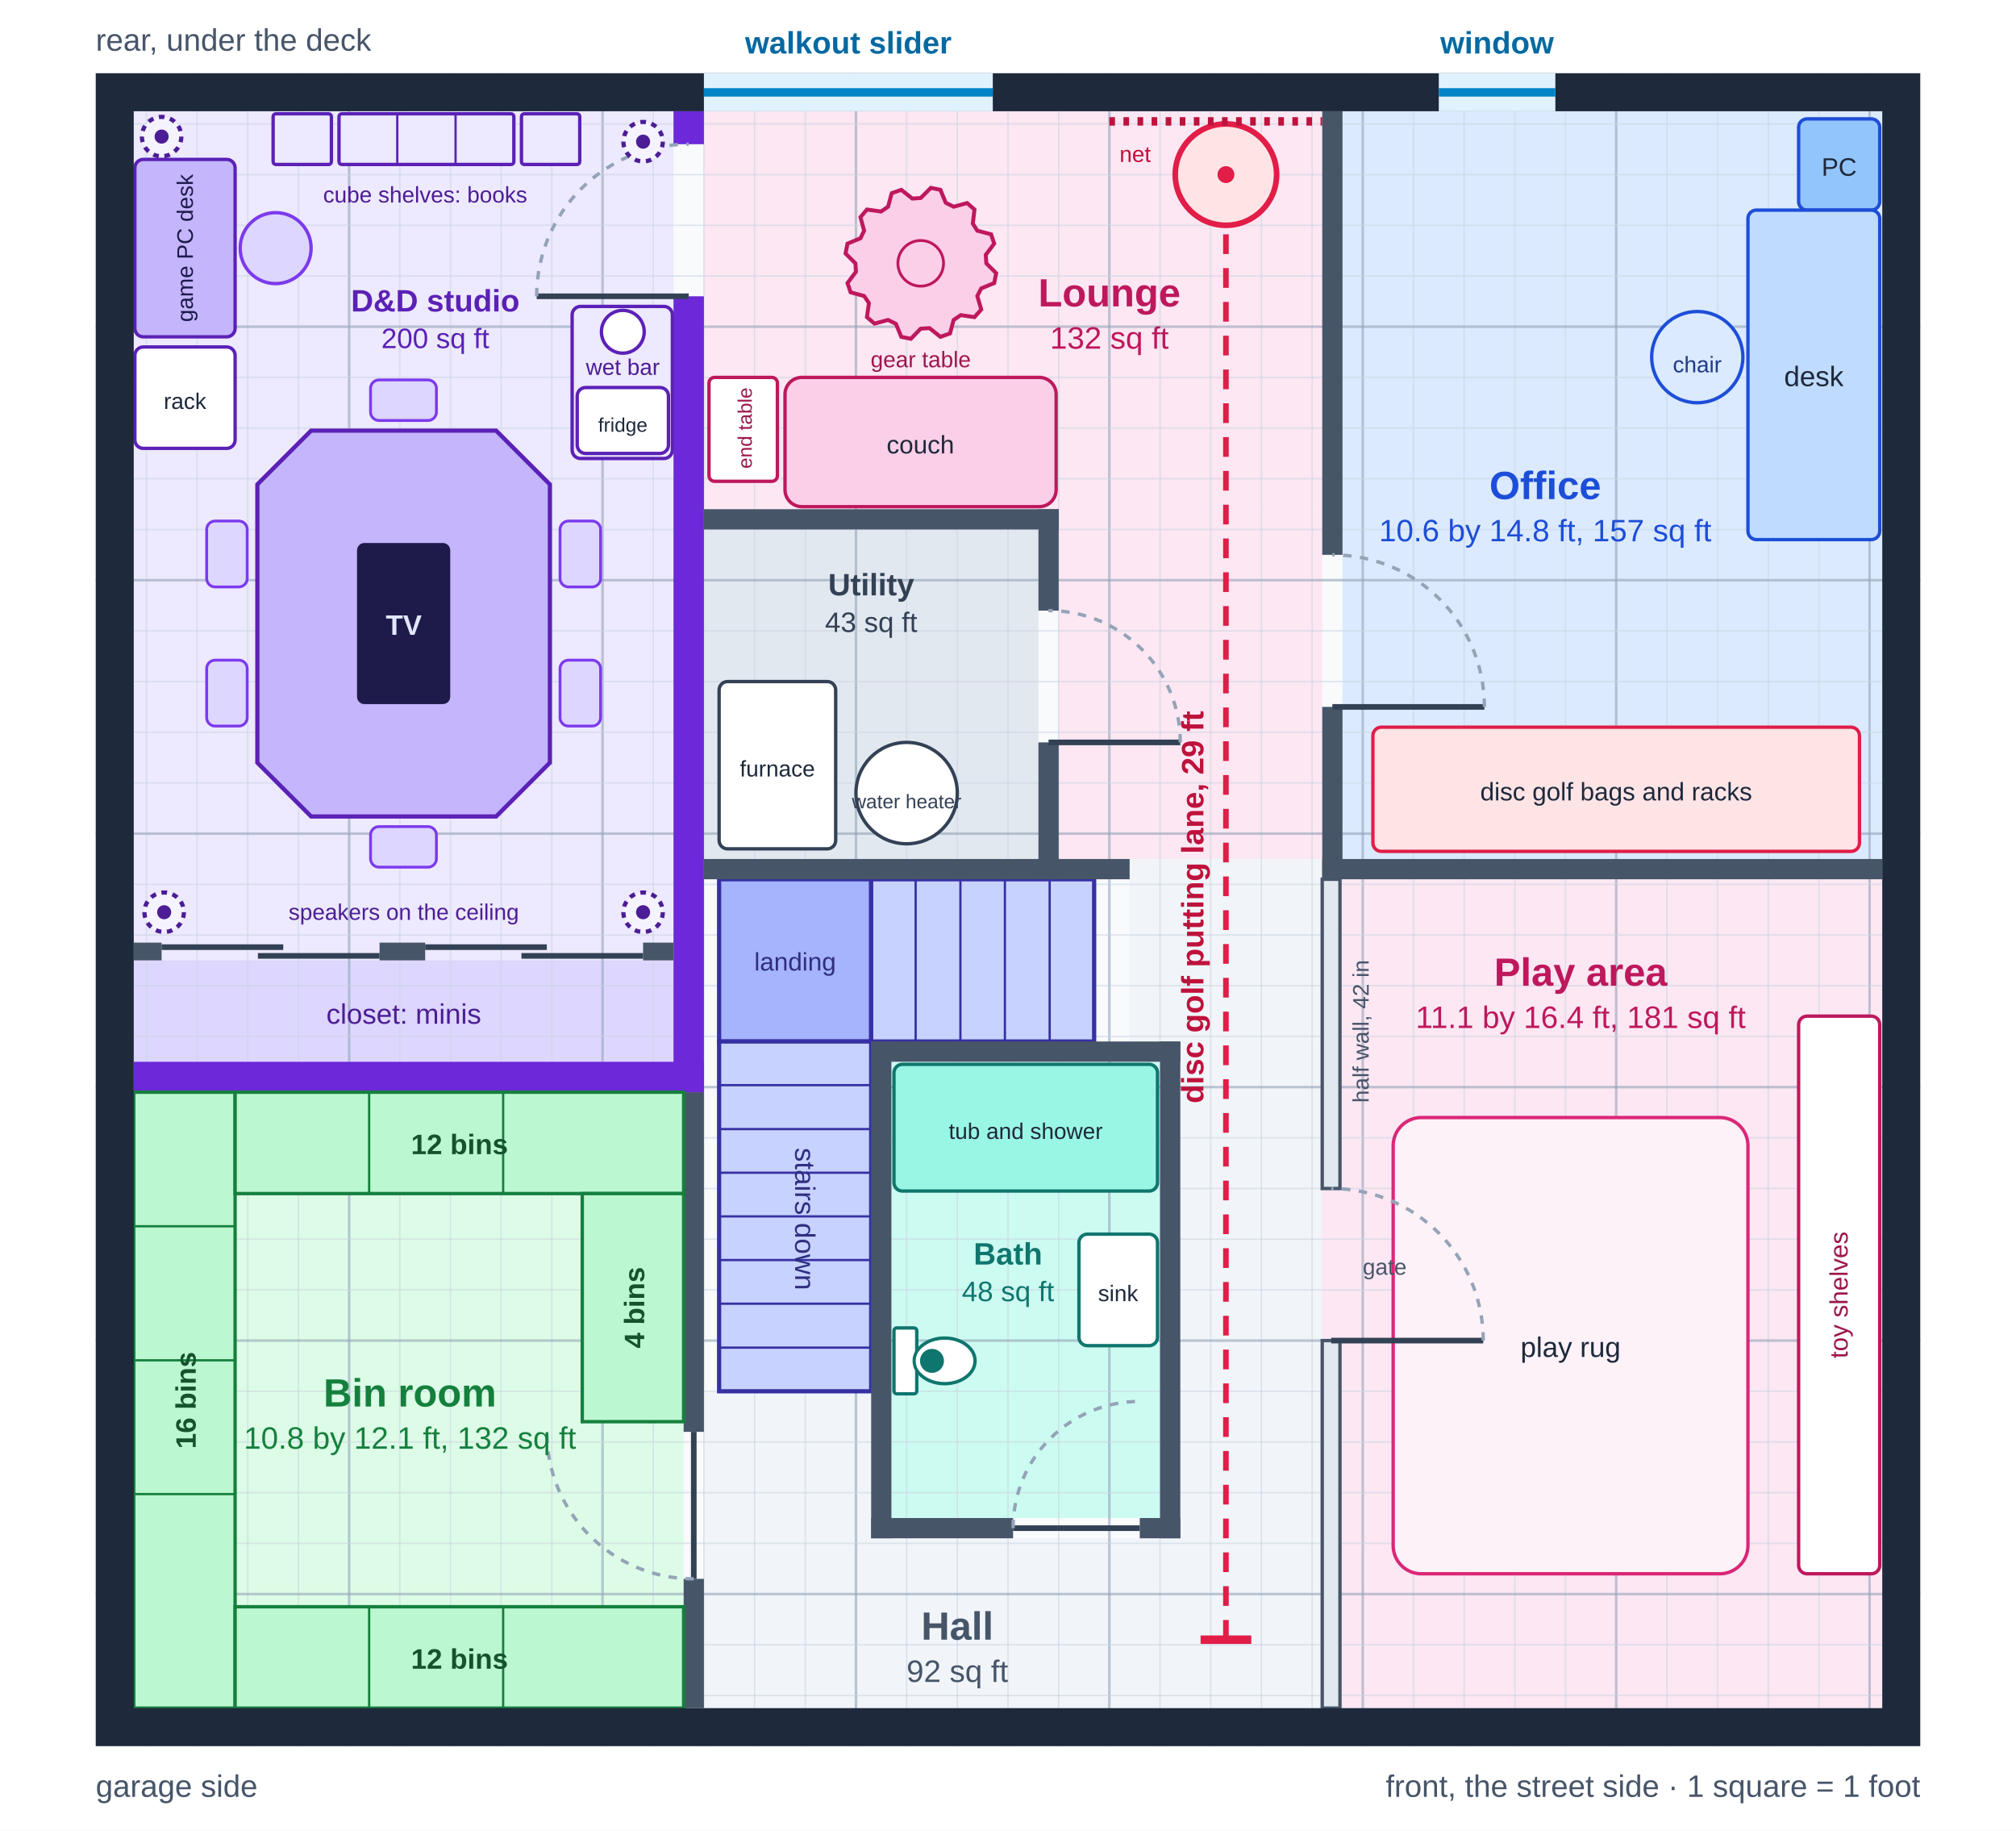
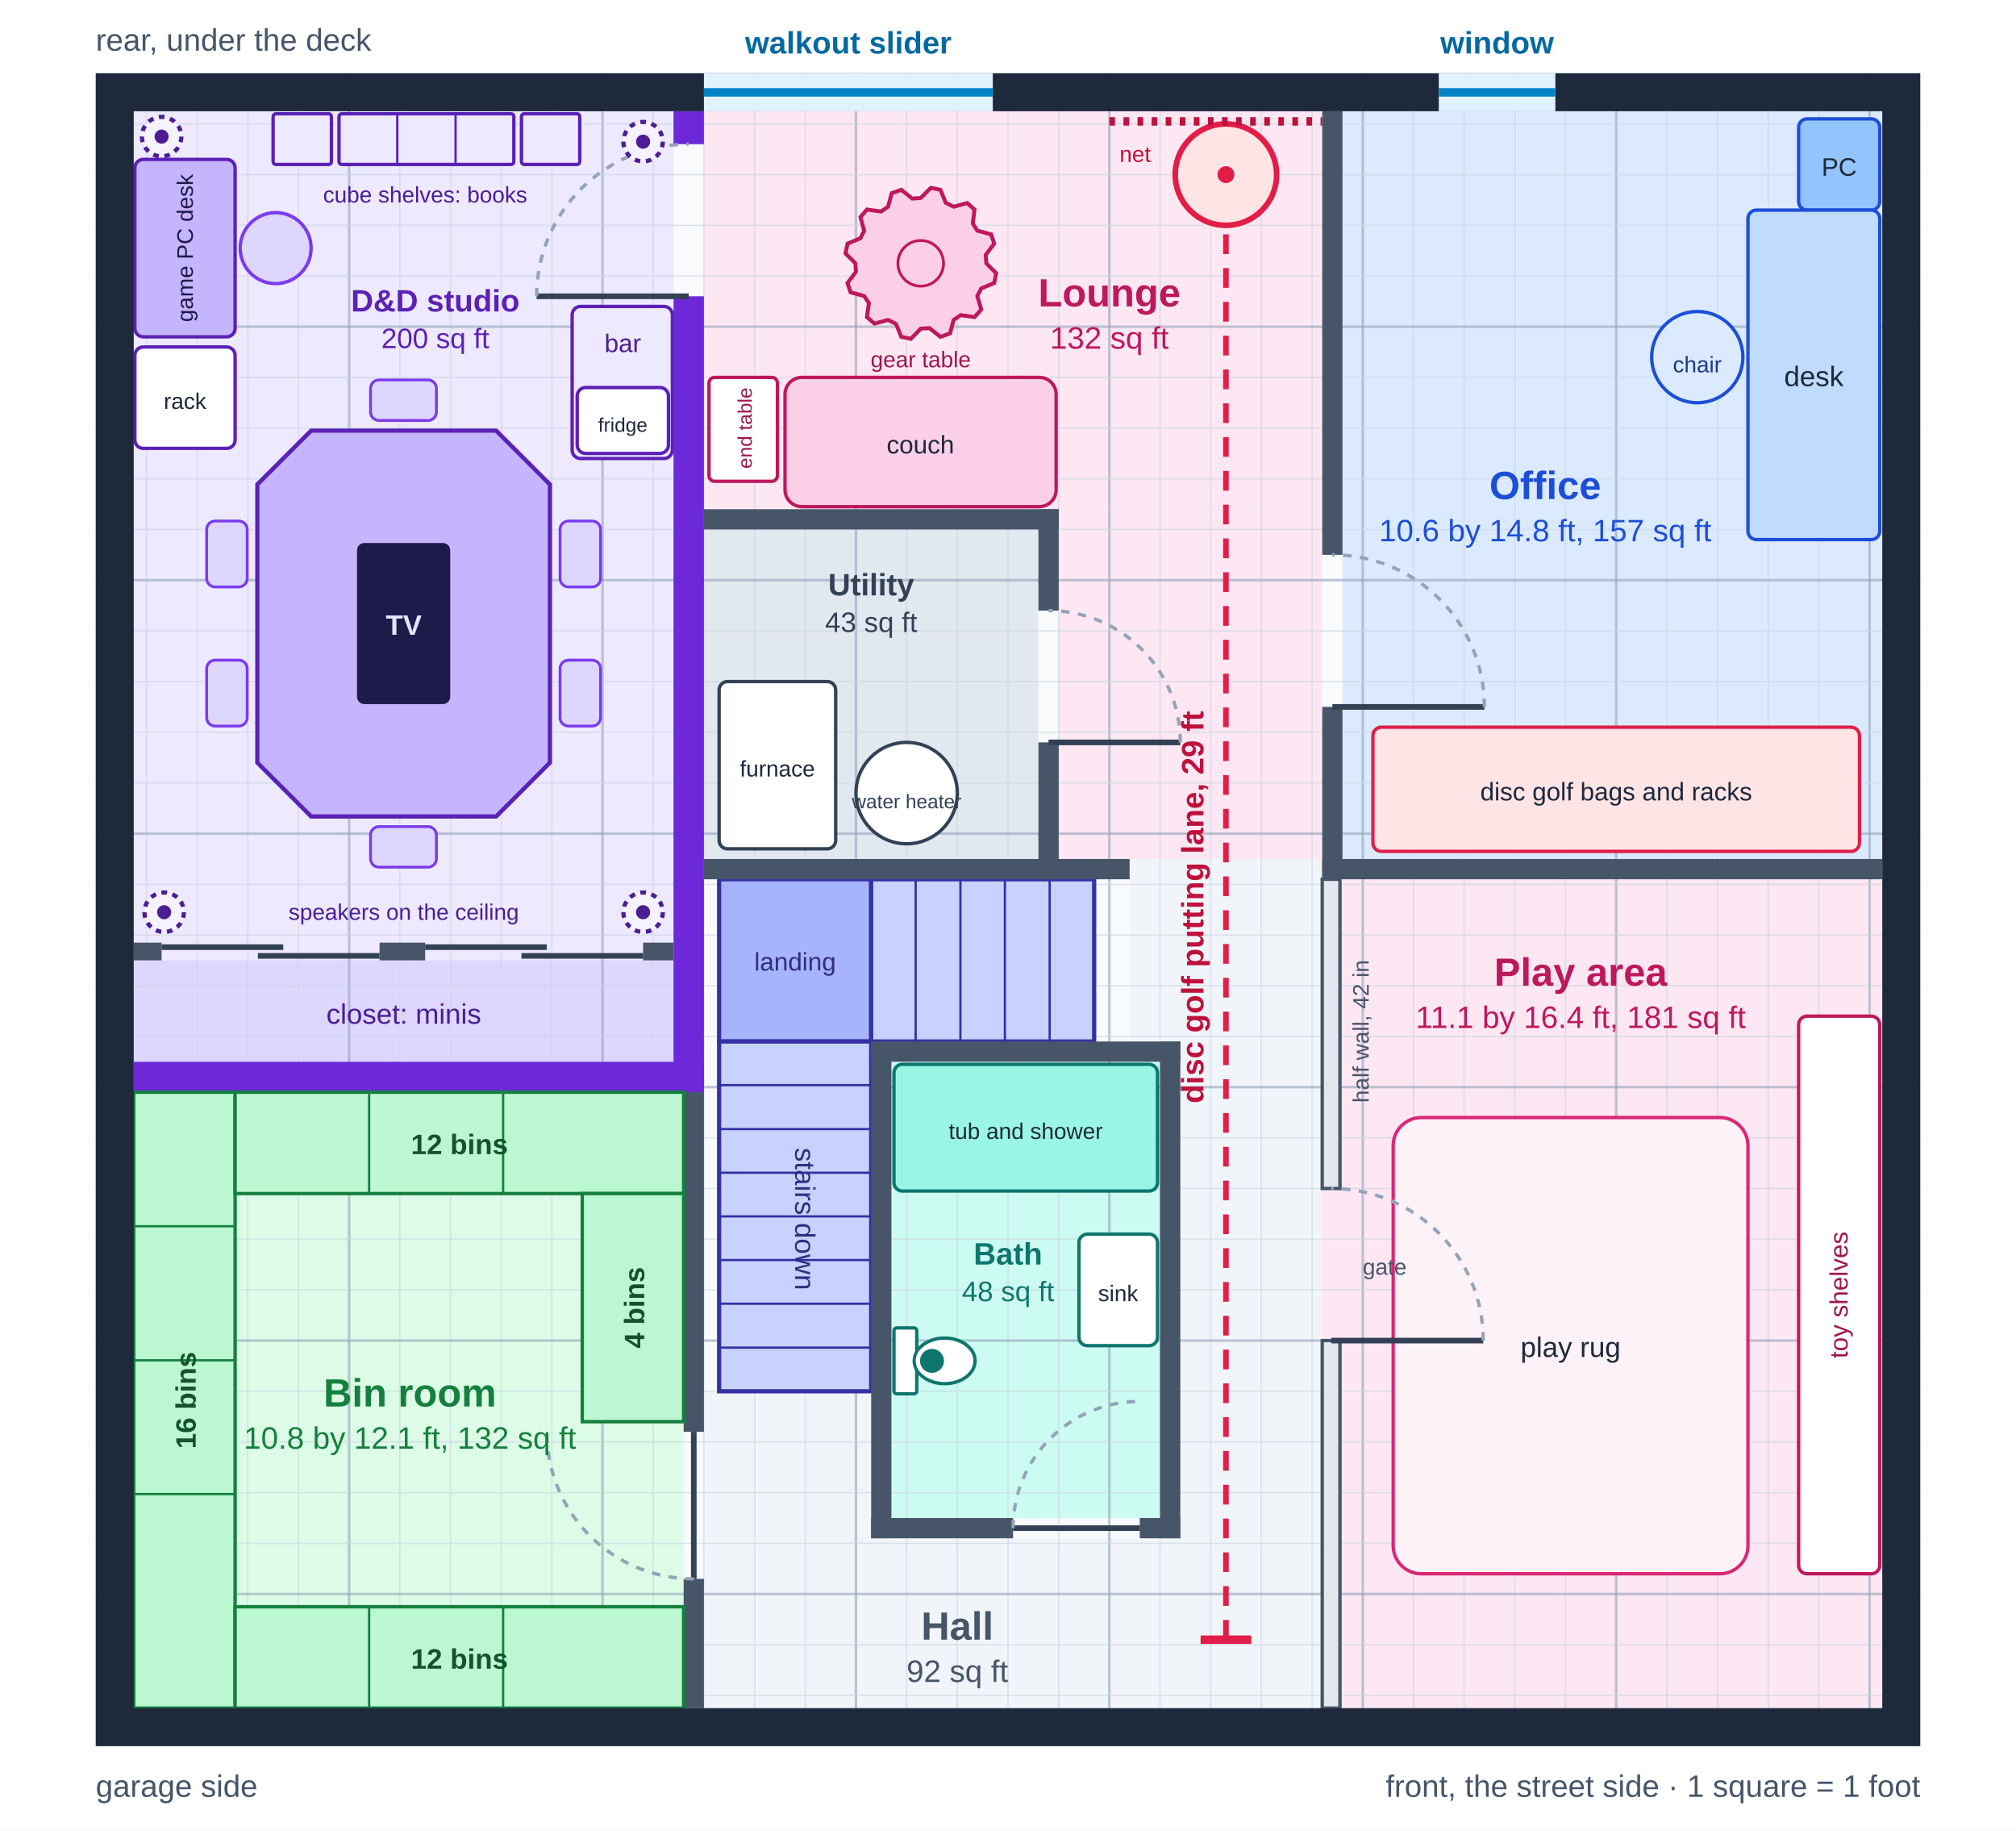
<svg xmlns="http://www.w3.org/2000/svg" viewBox="0 0 716 650" width="716" height="650" font-family="Segoe UI, Arial, sans-serif" role="img" aria-label="The basement layout: studio, office, play area and the center lane">
  <rect width="716" height="650" fill="#ffffff" />
  <rect x="34.0" y="26.0" width="648.0" height="594.0" fill="#f8fafc" />
  <rect x="47.5" y="39.5" width="191.7" height="337.5" fill="#ede9fe" />
  <rect x="47.5" y="341.0" width="191.7" height="36.0" fill="#ddd6fe" />
  <rect x="250.0" y="188.0" width="118.8" height="117.0" fill="#e2e8f0" />
  <rect x="250.0" y="39.5" width="219.6" height="141.3" fill="#fce7f3" />
  <rect x="376.0" y="180.8" width="93.6" height="124.2" fill="#fce7f3" />
  <rect x="401.2" y="305.0" width="68.4" height="64.8" fill="#f1f5f9" />
  <rect x="419.2" y="369.8" width="50.4" height="176.4" fill="#f1f5f9" />
  <rect x="250.0" y="494.0" width="59.4" height="52.2" fill="#f1f5f9" />
  <rect x="250.0" y="546.2" width="219.6" height="60.3" fill="#f1f5f9" />
  <rect x="476.8" y="39.5" width="191.7" height="265.5" fill="#dbeafe" />
  <rect x="469.6" y="312.2" width="198.9" height="294.3" fill="#fce7f3" />
  <rect x="316.6" y="377.0" width="95.4" height="162.0" fill="#ccfbf1" />
  <rect x="47.5" y="387.8" width="195.3" height="218.7" fill="#dcfce7" />
  <line x1="52.0" y1="26.0" x2="52.0" y2="620.0" stroke="#cbd5e1" stroke-width="0.5" opacity="0.6" />
  <line x1="70.0" y1="26.0" x2="70.0" y2="620.0" stroke="#cbd5e1" stroke-width="0.5" opacity="0.6" />
  <line x1="88.0" y1="26.0" x2="88.0" y2="620.0" stroke="#cbd5e1" stroke-width="0.5" opacity="0.6" />
  <line x1="106.0" y1="26.0" x2="106.0" y2="620.0" stroke="#cbd5e1" stroke-width="0.5" opacity="0.6" />
  <line x1="124.0" y1="26.0" x2="124.0" y2="620.0" stroke="#94a3b8" stroke-width="0.9" opacity="0.6" />
  <line x1="142.0" y1="26.0" x2="142.0" y2="620.0" stroke="#cbd5e1" stroke-width="0.5" opacity="0.6" />
  <line x1="160.0" y1="26.0" x2="160.0" y2="620.0" stroke="#cbd5e1" stroke-width="0.5" opacity="0.6" />
  <line x1="178.0" y1="26.0" x2="178.0" y2="620.0" stroke="#cbd5e1" stroke-width="0.5" opacity="0.6" />
  <line x1="196.0" y1="26.0" x2="196.0" y2="620.0" stroke="#cbd5e1" stroke-width="0.5" opacity="0.6" />
  <line x1="214.0" y1="26.0" x2="214.0" y2="620.0" stroke="#94a3b8" stroke-width="0.9" opacity="0.6" />
  <line x1="232.0" y1="26.0" x2="232.0" y2="620.0" stroke="#cbd5e1" stroke-width="0.5" opacity="0.6" />
  <line x1="250.0" y1="26.0" x2="250.0" y2="620.0" stroke="#cbd5e1" stroke-width="0.5" opacity="0.6" />
  <line x1="268.0" y1="26.0" x2="268.0" y2="620.0" stroke="#cbd5e1" stroke-width="0.5" opacity="0.6" />
  <line x1="286.0" y1="26.0" x2="286.0" y2="620.0" stroke="#cbd5e1" stroke-width="0.5" opacity="0.6" />
  <line x1="304.0" y1="26.0" x2="304.0" y2="620.0" stroke="#94a3b8" stroke-width="0.9" opacity="0.6" />
  <line x1="322.0" y1="26.0" x2="322.0" y2="620.0" stroke="#cbd5e1" stroke-width="0.5" opacity="0.6" />
  <line x1="340.0" y1="26.0" x2="340.0" y2="620.0" stroke="#cbd5e1" stroke-width="0.5" opacity="0.6" />
  <line x1="358.0" y1="26.0" x2="358.0" y2="620.0" stroke="#cbd5e1" stroke-width="0.5" opacity="0.6" />
  <line x1="376.0" y1="26.0" x2="376.0" y2="620.0" stroke="#cbd5e1" stroke-width="0.5" opacity="0.6" />
  <line x1="394.0" y1="26.0" x2="394.0" y2="620.0" stroke="#94a3b8" stroke-width="0.9" opacity="0.6" />
  <line x1="412.0" y1="26.0" x2="412.0" y2="620.0" stroke="#cbd5e1" stroke-width="0.5" opacity="0.6" />
  <line x1="430.0" y1="26.0" x2="430.0" y2="620.0" stroke="#cbd5e1" stroke-width="0.5" opacity="0.6" />
  <line x1="448.0" y1="26.0" x2="448.0" y2="620.0" stroke="#cbd5e1" stroke-width="0.5" opacity="0.6" />
  <line x1="466.0" y1="26.0" x2="466.0" y2="620.0" stroke="#cbd5e1" stroke-width="0.5" opacity="0.6" />
  <line x1="484.0" y1="26.0" x2="484.0" y2="620.0" stroke="#94a3b8" stroke-width="0.9" opacity="0.6" />
  <line x1="502.0" y1="26.0" x2="502.0" y2="620.0" stroke="#cbd5e1" stroke-width="0.5" opacity="0.6" />
  <line x1="520.0" y1="26.0" x2="520.0" y2="620.0" stroke="#cbd5e1" stroke-width="0.5" opacity="0.6" />
  <line x1="538.0" y1="26.0" x2="538.0" y2="620.0" stroke="#cbd5e1" stroke-width="0.5" opacity="0.6" />
  <line x1="556.0" y1="26.0" x2="556.0" y2="620.0" stroke="#cbd5e1" stroke-width="0.5" opacity="0.6" />
  <line x1="574.0" y1="26.0" x2="574.0" y2="620.0" stroke="#94a3b8" stroke-width="0.9" opacity="0.6" />
  <line x1="592.0" y1="26.0" x2="592.0" y2="620.0" stroke="#cbd5e1" stroke-width="0.5" opacity="0.6" />
  <line x1="610.0" y1="26.0" x2="610.0" y2="620.0" stroke="#cbd5e1" stroke-width="0.5" opacity="0.6" />
  <line x1="628.0" y1="26.0" x2="628.0" y2="620.0" stroke="#cbd5e1" stroke-width="0.5" opacity="0.6" />
  <line x1="646.0" y1="26.0" x2="646.0" y2="620.0" stroke="#cbd5e1" stroke-width="0.5" opacity="0.6" />
  <line x1="664.0" y1="26.0" x2="664.0" y2="620.0" stroke="#94a3b8" stroke-width="0.9" opacity="0.6" />
  <line x1="34.0" y1="44.0" x2="682.0" y2="44.0" stroke="#cbd5e1" stroke-width="0.5" opacity="0.6" />
  <line x1="34.0" y1="62.0" x2="682.0" y2="62.0" stroke="#cbd5e1" stroke-width="0.5" opacity="0.6" />
  <line x1="34.0" y1="80.0" x2="682.0" y2="80.0" stroke="#cbd5e1" stroke-width="0.5" opacity="0.6" />
  <line x1="34.0" y1="98.0" x2="682.0" y2="98.0" stroke="#cbd5e1" stroke-width="0.5" opacity="0.6" />
  <line x1="34.0" y1="116.0" x2="682.0" y2="116.0" stroke="#94a3b8" stroke-width="0.9" opacity="0.6" />
  <line x1="34.0" y1="134.0" x2="682.0" y2="134.0" stroke="#cbd5e1" stroke-width="0.5" opacity="0.6" />
  <line x1="34.0" y1="152.0" x2="682.0" y2="152.0" stroke="#cbd5e1" stroke-width="0.5" opacity="0.6" />
  <line x1="34.0" y1="170.0" x2="682.0" y2="170.0" stroke="#cbd5e1" stroke-width="0.5" opacity="0.6" />
  <line x1="34.0" y1="188.0" x2="682.0" y2="188.0" stroke="#cbd5e1" stroke-width="0.5" opacity="0.6" />
  <line x1="34.0" y1="206.0" x2="682.0" y2="206.0" stroke="#94a3b8" stroke-width="0.9" opacity="0.6" />
  <line x1="34.0" y1="224.0" x2="682.0" y2="224.0" stroke="#cbd5e1" stroke-width="0.5" opacity="0.6" />
  <line x1="34.0" y1="242.0" x2="682.0" y2="242.0" stroke="#cbd5e1" stroke-width="0.5" opacity="0.6" />
  <line x1="34.0" y1="260.0" x2="682.0" y2="260.0" stroke="#cbd5e1" stroke-width="0.5" opacity="0.6" />
  <line x1="34.0" y1="278.0" x2="682.0" y2="278.0" stroke="#cbd5e1" stroke-width="0.5" opacity="0.6" />
  <line x1="34.0" y1="296.0" x2="682.0" y2="296.0" stroke="#94a3b8" stroke-width="0.9" opacity="0.6" />
  <line x1="34.0" y1="314.0" x2="682.0" y2="314.0" stroke="#cbd5e1" stroke-width="0.5" opacity="0.6" />
  <line x1="34.0" y1="332.0" x2="682.0" y2="332.0" stroke="#cbd5e1" stroke-width="0.5" opacity="0.6" />
  <line x1="34.0" y1="350.0" x2="682.0" y2="350.0" stroke="#cbd5e1" stroke-width="0.5" opacity="0.6" />
  <line x1="34.0" y1="368.0" x2="682.0" y2="368.0" stroke="#cbd5e1" stroke-width="0.5" opacity="0.6" />
  <line x1="34.0" y1="386.0" x2="682.0" y2="386.0" stroke="#94a3b8" stroke-width="0.9" opacity="0.6" />
  <line x1="34.0" y1="404.0" x2="682.0" y2="404.0" stroke="#cbd5e1" stroke-width="0.5" opacity="0.6" />
  <line x1="34.0" y1="422.0" x2="682.0" y2="422.0" stroke="#cbd5e1" stroke-width="0.5" opacity="0.6" />
  <line x1="34.0" y1="440.0" x2="682.0" y2="440.0" stroke="#cbd5e1" stroke-width="0.5" opacity="0.6" />
  <line x1="34.0" y1="458.0" x2="682.0" y2="458.0" stroke="#cbd5e1" stroke-width="0.5" opacity="0.6" />
  <line x1="34.0" y1="476.0" x2="682.0" y2="476.0" stroke="#94a3b8" stroke-width="0.9" opacity="0.6" />
  <line x1="34.0" y1="494.0" x2="682.0" y2="494.0" stroke="#cbd5e1" stroke-width="0.5" opacity="0.6" />
  <line x1="34.0" y1="512.0" x2="682.0" y2="512.0" stroke="#cbd5e1" stroke-width="0.5" opacity="0.6" />
  <line x1="34.0" y1="530.0" x2="682.0" y2="530.0" stroke="#cbd5e1" stroke-width="0.5" opacity="0.6" />
  <line x1="34.0" y1="548.0" x2="682.0" y2="548.0" stroke="#cbd5e1" stroke-width="0.5" opacity="0.6" />
  <line x1="34.0" y1="566.0" x2="682.0" y2="566.0" stroke="#94a3b8" stroke-width="0.9" opacity="0.6" />
  <line x1="34.0" y1="584.0" x2="682.0" y2="584.0" stroke="#cbd5e1" stroke-width="0.5" opacity="0.6" />
  <line x1="34.0" y1="602.0" x2="682.0" y2="602.0" stroke="#cbd5e1" stroke-width="0.5" opacity="0.6" />
  <rect x="255.4" y="312.2" width="54.0" height="57.6" fill="#a5b4fc" stroke="#3730a3" stroke-width="1.5" />
  <rect x="309.4" y="312.2" width="79.2" height="57.6" fill="#c7d2fe" stroke="#3730a3" stroke-width="1.5" />
  <line x1="325.2" y1="312.2" x2="325.2" y2="369.8" stroke="#3730a3" stroke-width="0.8" />
  <line x1="341.1" y1="312.2" x2="341.1" y2="369.8" stroke="#3730a3" stroke-width="0.8" />
  <line x1="356.9" y1="312.2" x2="356.9" y2="369.8" stroke="#3730a3" stroke-width="0.8" />
  <line x1="372.8" y1="312.2" x2="372.8" y2="369.8" stroke="#3730a3" stroke-width="0.8" />
  <rect x="255.4" y="369.8" width="54.0" height="124.2" fill="#c7d2fe" stroke="#3730a3" stroke-width="1.5" />
  <line x1="255.4" y1="385.3" x2="309.4" y2="385.3" stroke="#3730a3" stroke-width="0.8" />
  <line x1="255.4" y1="400.9" x2="309.4" y2="400.9" stroke="#3730a3" stroke-width="0.8" />
  <line x1="255.4" y1="416.4" x2="309.4" y2="416.4" stroke="#3730a3" stroke-width="0.8" />
  <line x1="255.4" y1="431.9" x2="309.4" y2="431.9" stroke="#3730a3" stroke-width="0.8" />
  <line x1="255.4" y1="447.4" x2="309.4" y2="447.4" stroke="#3730a3" stroke-width="0.8" />
  <line x1="255.4" y1="462.9" x2="309.4" y2="462.9" stroke="#3730a3" stroke-width="0.8" />
  <line x1="255.4" y1="478.5" x2="309.4" y2="478.5" stroke="#3730a3" stroke-width="0.8" />
  <text x="282.4" y="344.6" font-size="9" fill="#312e81" text-anchor="middle">landing</text>
  <text x="282.4" y="432.8" font-size="10" fill="#312e81" text-anchor="middle" transform="rotate(90 282.4 432.8)">stairs down</text>
  <rect x="239.2" y="39.5" width="10.8" height="11.7" fill="#6d28d9" />
  <rect x="239.2" y="105.2" width="10.8" height="282.6" fill="#6d28d9" />
  <rect x="47.5" y="377.0" width="202.5" height="10.8" fill="#6d28d9" />
  <line x1="244.6" y1="105.2" x2="190.6" y2="105.2" stroke="#334155" stroke-width="2" />
  <path d="M 190.6 105.2 A 54.0 54.0 0 0 1 244.6 51.2" fill="none" stroke="#94a3b8" stroke-width="1.2" stroke-dasharray="3,3" />
  <rect x="47.9" y="56.6" width="35.6" height="63.0" rx="3" fill="#c4b5fd" stroke="#5b21b6" stroke-width="1.2" />
  <text x="65.5" y="88.1" font-size="8" fill="#1e1b4b" text-anchor="middle" transform="rotate(-90 65.5 88.1)" dy="3">game PC desk</text>
  <rect x="47.9" y="123.2" width="35.6" height="36.0" rx="3" fill="#ffffff" stroke="#5b21b6" stroke-width="1.2" />
  <text x="65.7" y="145.2" font-size="8" fill="#1e293b" text-anchor="middle">rack</text>
  <circle cx="97.9" cy="88.1" r="12.6" fill="#ddd6fe" stroke="#7c3aed" stroke-width="1.2" />
  <rect x="97.0" y="40.4" width="20.7" height="18.0" rx="1" fill="#ede9fe" stroke="#5b21b6" stroke-width="1.2" />
  <rect x="120.4" y="40.4" width="62.1" height="18.0" rx="1" fill="#ede9fe" stroke="#5b21b6" stroke-width="1.2" />
  <line x1="141.1" y1="40.4" x2="141.1" y2="58.4" stroke="#5b21b6" stroke-width="0.8" />
  <line x1="161.8" y1="40.4" x2="161.8" y2="58.4" stroke="#5b21b6" stroke-width="0.8" />
  <rect x="185.2" y="40.4" width="20.7" height="18.0" rx="1" fill="#ede9fe" stroke="#5b21b6" stroke-width="1.2" />
  <text x="151.0" y="71.9" font-size="8" fill="#4c1d95" text-anchor="middle">cube shelves: books</text>
  <rect x="203.2" y="108.8" width="35.6" height="54.0" rx="3" fill="#ede9fe" stroke="#5b21b6" stroke-width="1.2" />
-   <circle cx="221.2" cy="117.8" r="7.6" fill="#ffffff" stroke="#5b21b6" stroke-width="1.2" />
-   <text x="221.2" y="133.1" font-size="8" fill="#4c1d95" text-anchor="middle">wet bar</text>
+   <text x="221.2" y="125.0" font-size="9" fill="#4c1d95" text-anchor="middle">bar</text>
  <rect x="205.0" y="137.6" width="32.4" height="23.4" rx="3" fill="#ffffff" stroke="#5b21b6" stroke-width="1.2" />
  <text x="221.2" y="153.3" font-size="7" fill="#1e293b" text-anchor="middle">fridge</text>
  <polygon points="110.5,152.9 176.2,152.9 195.3,172.0 195.3,270.8 176.2,289.9 110.5,289.9 91.4,270.8 91.4,172.0" fill="#c4b5fd" stroke="#5b21b6" stroke-width="1.5" />
  <rect x="127.4" y="193.4" width="31.9" height="56.0" rx="2" fill="#1e1b4b" stroke="#1e1b4b" stroke-width="1.2" />
  <text x="143.4" y="225.4" font-size="10" font-weight="700" fill="#e0e7ff" text-anchor="middle">TV</text>
  <rect x="131.6" y="134.9" width="23.4" height="14.4" rx="3" fill="#ddd6fe" stroke="#7c3aed" />
  <rect x="131.6" y="293.5" width="23.4" height="14.4" rx="3" fill="#ddd6fe" stroke="#7c3aed" />
  <rect x="73.4" y="185.0" width="14.4" height="23.4" rx="3" fill="#ddd6fe" stroke="#7c3aed" />
  <rect x="198.9" y="185.0" width="14.4" height="23.4" rx="3" fill="#ddd6fe" stroke="#7c3aed" />
  <rect x="73.4" y="234.4" width="14.4" height="23.4" rx="3" fill="#ddd6fe" stroke="#7c3aed" />
  <rect x="198.9" y="234.4" width="14.4" height="23.4" rx="3" fill="#ddd6fe" stroke="#7c3aed" />
  <rect x="47.5" y="334.7" width="9.9" height="6.3" fill="#475569" />
  <rect x="134.8" y="334.7" width="16.2" height="6.3" fill="#475569" />
  <rect x="228.4" y="334.7" width="10.8" height="6.3" fill="#475569" />
  <line x1="57.4" y1="336.3" x2="100.6" y2="336.3" stroke="#334155" stroke-width="2" />
  <line x1="91.6" y1="339.4" x2="134.8" y2="339.4" stroke="#334155" stroke-width="2" />
  <line x1="151.0" y1="336.3" x2="194.2" y2="336.3" stroke="#334155" stroke-width="2" />
  <line x1="185.2" y1="339.4" x2="228.4" y2="339.4" stroke="#334155" stroke-width="2" />
  <text x="143.4" y="363.5" font-size="10" fill="#4c1d95" text-anchor="middle">closet: minis</text>
  <circle cx="57.4" cy="48.5" r="7" fill="#f5f3ff" stroke="#4c1d95" stroke-width="1.5" stroke-dasharray="2,2" />
  <circle cx="57.4" cy="48.5" r="2.5" fill="#4c1d95" />
  <circle cx="228.4" cy="50.3" r="7" fill="#f5f3ff" stroke="#4c1d95" stroke-width="1.5" stroke-dasharray="2,2" />
  <circle cx="228.4" cy="50.3" r="2.5" fill="#4c1d95" />
  <circle cx="58.3" cy="323.9" r="7" fill="#f5f3ff" stroke="#4c1d95" stroke-width="1.5" stroke-dasharray="2,2" />
  <circle cx="58.3" cy="323.9" r="2.5" fill="#4c1d95" />
  <circle cx="228.4" cy="323.9" r="7" fill="#f5f3ff" stroke="#4c1d95" stroke-width="1.5" stroke-dasharray="2,2" />
  <circle cx="228.4" cy="323.9" r="2.5" fill="#4c1d95" />
  <text x="143.4" y="326.6" font-size="8" fill="#4c1d95" text-anchor="middle">speakers on the ceiling</text>
  <rect x="250.0" y="180.8" width="126.0" height="7.2" fill="#475569" />
  <rect x="368.8" y="180.8" width="7.2" height="36.0" fill="#475569" />
  <rect x="368.8" y="263.6" width="7.2" height="48.6" fill="#475569" />
  <rect x="250.0" y="305.0" width="151.2" height="7.2" fill="#475569" />
  <line x1="372.4" y1="263.6" x2="419.2" y2="263.6" stroke="#334155" stroke-width="2" />
  <path d="M 419.2 263.6 A 46.8 46.8 0 0 0 372.4 216.8" fill="none" stroke="#94a3b8" stroke-width="1.2" stroke-dasharray="3,3" />
  <rect x="255.4" y="242.0" width="41.4" height="59.4" rx="3" fill="#ffffff" stroke="#334155" stroke-width="1.2" />
  <text x="276.1" y="275.7" font-size="8" fill="#1e293b" text-anchor="middle">furnace</text>
  <circle cx="322.0" cy="281.6" r="18.0" fill="#ffffff" stroke="#334155" stroke-width="1.2" />
  <text x="322.0" y="287.0" font-size="7" fill="#334155" text-anchor="middle">water heater</text>
  <rect x="278.8" y="134.0" width="96.3" height="45.9" rx="6" fill="#fbcfe8" stroke="#be185d" stroke-width="1.2" />
  <text x="326.9" y="161.0" font-size="9" fill="#1e293b" text-anchor="middle">couch</text>
  <rect x="251.8" y="134.0" width="24.3" height="36.9" rx="2" fill="#ffffff" stroke="#be185d" stroke-width="1.2" />
  <text x="264.0" y="152.0" font-size="7" fill="#9d174d" text-anchor="middle" transform="rotate(-90 264.0 152.0)" dy="3">end table</text>
  <polygon points="350.3,93.5 353.8,97.0 353.1,100.5 348.5,102.4 347.1,105.1 348.5,109.9 346.1,112.6 341.2,111.9 338.7,113.6 337.4,118.4 334.0,119.6 330.1,116.5 327.0,116.7 323.5,120.3 320.1,119.6 318.2,115.0 315.4,113.6 310.6,114.9 307.9,112.6 308.6,107.6 306.9,105.1 302.1,103.8 301.0,100.5 304.0,96.5 303.8,93.5 300.3,90.0 301.0,86.5 305.6,84.6 306.9,81.9 305.6,77.1 307.9,74.4 312.9,75.1 315.4,73.4 316.7,68.6 320.1,67.4 324.0,70.5 327.0,70.3 330.6,66.7 334.0,67.4 335.9,72.0 338.7,73.4 343.5,72.1 346.1,74.4 345.5,79.4 347.1,81.9 352.0,83.2 353.1,86.5 350.1,90.5" fill="#fbcfe8" stroke="#be185d" stroke-width="1.4" />
  <circle cx="327.0" cy="93.5" r="8.1" fill="none" stroke="#be185d" stroke-width="1" />
  <text x="327.0" y="130.4" font-size="8" fill="#9d174d" text-anchor="middle">gear table</text>
  <line x1="435.4" y1="582.2" x2="435.4" y2="62.0" stroke="#e11d48" stroke-width="2" stroke-dasharray="7,5" />
  <line x1="426.4" y1="582.2" x2="444.4" y2="582.2" stroke="#e11d48" stroke-width="3" />
  <circle cx="435.4" cy="62.0" r="18.0" fill="#ffe4e6" stroke="#e11d48" stroke-width="2" />
  <circle cx="435.4" cy="62.0" r="3" fill="#e11d48" />
  <text x="427.4" y="322.1" font-size="11" font-weight="700" fill="#be123c" text-anchor="middle" transform="rotate(-90 427.4 322.1)">disc golf putting lane, 29 ft</text>
  <line x1="394.0" y1="43.1" x2="469.6" y2="43.1" stroke="#be123c" stroke-width="3" stroke-dasharray="2,3" />
  <text x="397.6" y="57.5" font-size="8" fill="#be123c" text-anchor="start">net</text>
  <rect x="469.6" y="39.5" width="7.2" height="157.5" fill="#475569" />
  <rect x="469.6" y="251.0" width="7.2" height="61.2" fill="#475569" />
  <rect x="469.6" y="305.0" width="198.9" height="7.2" fill="#475569" />
  <line x1="473.2" y1="251.0" x2="527.2" y2="251.0" stroke="#334155" stroke-width="2" />
  <path d="M 527.2 251.0 A 54.0 54.0 0 0 0 473.2 197.0" fill="none" stroke="#94a3b8" stroke-width="1.2" stroke-dasharray="3,3" />
  <rect x="638.8" y="42.2" width="28.8" height="32.4" rx="3" fill="#93c5fd" stroke="#1d4ed8" stroke-width="1.2" />
  <text x="653.2" y="62.4" font-size="9" fill="#1e293b" text-anchor="middle">PC</text>
  <rect x="620.8" y="74.6" width="46.8" height="117.0" rx="3" fill="#bfdbfe" stroke="#1d4ed8" stroke-width="1.2" />
  <text x="644.2" y="137.1" font-size="10" fill="#1e293b" text-anchor="middle">desk</text>
  <circle cx="602.8" cy="126.8" r="16.2" fill="#dbeafe" stroke="#1d4ed8" stroke-width="1.2" />
  <text x="602.8" y="132.2" font-size="8" fill="#1e3a8a" text-anchor="middle">chair</text>
  <rect x="487.6" y="258.2" width="172.8" height="44.1" rx="3" fill="#ffe4e6" stroke="#e11d48" stroke-width="1.2" />
  <text x="574.0" y="284.2" font-size="9" fill="#1e293b" text-anchor="middle">disc golf bags and racks</text>
  <rect x="494.8" y="396.8" width="126.0" height="162.0" rx="10" fill="#fdf2f8" stroke="#db2777" stroke-width="1.2" />
  <text x="557.8" y="481.8" font-size="10" fill="#1e293b" text-anchor="middle">play rug</text>
  <rect x="638.8" y="360.8" width="28.8" height="198.0" rx="3" fill="#ffffff" stroke="#be185d" stroke-width="1.2" />
  <text x="653.2" y="459.8" font-size="9" fill="#9d174d" text-anchor="middle" transform="rotate(-90 653.2 459.8)" dy="3">toy shelves</text>
  <rect x="469.6" y="312.2" width="6.3" height="109.8" fill="#e2e8f0" stroke="#475569" stroke-width="1.2" />
  <rect x="469.6" y="476.0" width="6.3" height="130.5" fill="#e2e8f0" stroke="#475569" stroke-width="1.2" />
  <line x1="472.8" y1="476.0" x2="526.8" y2="476.0" stroke="#334155" stroke-width="2" />
  <path d="M 526.8 476.0 A 54.0 54.0 0 0 0 472.8 422.0" fill="none" stroke="#94a3b8" stroke-width="1.2" stroke-dasharray="3,3" />
  <text x="483.1" y="366.2" font-size="8" fill="#475569" text-anchor="middle" transform="rotate(-90 483.1 366.2)" dy="3">half wall, 42 in</text>
  <text x="484.0" y="452.6" font-size="8" fill="#475569" text-anchor="start">gate</text>
  <rect x="309.4" y="369.8" width="109.8" height="7.2" fill="#475569" />
  <rect x="309.4" y="369.8" width="7.2" height="176.4" fill="#475569" />
  <rect x="412.0" y="369.8" width="7.2" height="176.4" fill="#475569" />
  <rect x="309.4" y="539.0" width="50.4" height="7.2" fill="#475569" />
  <rect x="404.8" y="539.0" width="14.4" height="7.2" fill="#475569" />
  <line x1="404.8" y1="542.6" x2="359.8" y2="542.6" stroke="#334155" stroke-width="2" />
  <path d="M 359.8 542.6 A 45.0 45.0 0 0 1 404.8 497.6" fill="none" stroke="#94a3b8" stroke-width="1.2" stroke-dasharray="3,3" />
  <rect x="317.5" y="377.9" width="93.6" height="45.0" rx="3" fill="#99f6e4" stroke="#0f766e" stroke-width="1.2" />
  <text x="364.3" y="404.4" font-size="8" fill="#1e293b" text-anchor="middle">tub and shower</text>
  <rect x="317.5" y="471.5" width="8.1" height="23.4" rx="1" fill="#ffffff" stroke="#0f766e" stroke-width="1.2" />
  <ellipse cx="335.5" cy="483.2" rx="10.8" ry="8.1" fill="#ffffff" stroke="#0f766e" stroke-width="1.2" />
  <rect x="383.2" y="438.2" width="27.9" height="39.6" rx="3" fill="#ffffff" stroke="#0f766e" stroke-width="1.2" />
  <text x="397.1" y="462.0" font-size="8" fill="#1e293b" text-anchor="middle">sink</text>
  <rect x="242.8" y="387.8" width="7.2" height="120.6" fill="#475569" />
  <rect x="242.8" y="560.6" width="7.2" height="45.9" fill="#475569" />
  <line x1="246.4" y1="508.4" x2="246.4" y2="560.6" stroke="#334155" stroke-width="2" />
  <path d="M 246.4 560.6 A 52.2 52.2 0 0 1 194.2 508.4" fill="none" stroke="#94a3b8" stroke-width="1.2" stroke-dasharray="3,3" />
  <rect x="47.5" y="387.8" width="36.0" height="218.7" fill="#bbf7d0" stroke="#15803d" stroke-width="1.2" />
  <line x1="47.5" y1="435.4" x2="83.5" y2="435.4" stroke="#15803d" stroke-width="0.8" />
  <line x1="47.5" y1="483.0" x2="83.5" y2="483.0" stroke="#15803d" stroke-width="0.8" />
  <line x1="47.5" y1="530.5" x2="83.5" y2="530.5" stroke="#15803d" stroke-width="0.8" />
  <text x="65.5" y="501.2" font-size="10" font-weight="700" fill="#14532d" text-anchor="middle" transform="rotate(-90 65.5 497.2)">16 bins</text>
  <rect x="83.5" y="387.8" width="159.3" height="36.0" fill="#bbf7d0" stroke="#15803d" stroke-width="1.2" />
  <line x1="131.1" y1="387.8" x2="131.1" y2="423.8" stroke="#15803d" stroke-width="0.8" />
  <line x1="178.7" y1="387.8" x2="178.7" y2="423.8" stroke="#15803d" stroke-width="0.8" />
  <text x="163.2" y="409.8" font-size="10" font-weight="700" fill="#14532d" text-anchor="middle">12 bins</text>
  <rect x="83.5" y="570.5" width="159.3" height="36.0" fill="#bbf7d0" stroke="#15803d" stroke-width="1.2" />
  <line x1="131.1" y1="570.5" x2="131.1" y2="606.5" stroke="#15803d" stroke-width="0.8" />
  <line x1="178.7" y1="570.5" x2="178.7" y2="606.5" stroke="#15803d" stroke-width="0.8" />
  <text x="163.2" y="592.5" font-size="10" font-weight="700" fill="#14532d" text-anchor="middle">12 bins</text>
  <rect x="206.8" y="423.8" width="36.0" height="81.0" fill="#bbf7d0" stroke="#15803d" stroke-width="1.2" />
  <text x="224.8" y="468.3" font-size="10" font-weight="700" fill="#14532d" text-anchor="middle" transform="rotate(-90 224.8 464.3)">4 bins</text>
  <path d="M 34 26 H 682.0 V 620.0 H 34 Z M 47.5 39.5 V 606.5 H 668.5 V 39.5 Z" fill="#1e293b" fill-rule="evenodd" />
  <rect x="250.0" y="26.0" width="102.6" height="13.5" fill="#e0f2fe" />
  <line x1="250.0" y1="32.8" x2="352.6" y2="32.8" stroke="#0284c7" stroke-width="3" />
  <text x="301.3" y="19.0" font-size="11" font-weight="700" fill="#0369a1" text-anchor="middle">walkout slider</text>
  <rect x="511.0" y="26.0" width="41.4" height="13.5" fill="#e0f2fe" />
  <line x1="511.0" y1="32.8" x2="552.4" y2="32.8" stroke="#0284c7" stroke-width="3" />
  <text x="531.7" y="19.0" font-size="11" font-weight="700" fill="#0369a1" text-anchor="middle">window</text>
  <circle cx="331.0" cy="483.2" r="5" fill="#0f766e" stroke="#ffffff" stroke-width="1.5" />
  <text x="154.6" y="110.6" font-size="11" font-weight="700" fill="#5b21b6" text-anchor="middle">D&amp;D studio</text>
  <text x="154.6" y="123.6" font-size="10" fill="#5b21b6" text-anchor="middle">200 sq ft</text>
  <text x="309.4" y="211.4" font-size="11" font-weight="700" fill="#334155" text-anchor="middle">Utility</text>
  <text x="309.4" y="224.4" font-size="10" fill="#334155" text-anchor="middle">43 sq ft</text>
  <text x="394.0" y="108.8" font-size="14" font-weight="700" fill="#be185d" text-anchor="middle">Lounge</text>
  <text x="394.0" y="123.8" font-size="11" fill="#be185d" text-anchor="middle">132 sq ft</text>
  <text x="340.0" y="582.2" font-size="14" font-weight="700" fill="#475569" text-anchor="middle">Hall</text>
  <text x="340.0" y="597.2" font-size="11" fill="#475569" text-anchor="middle">92 sq ft</text>
  <text x="548.8" y="177.2" font-size="14" font-weight="700" fill="#1d4ed8" text-anchor="middle">Office</text>
  <text x="548.8" y="192.2" font-size="11" fill="#1d4ed8" text-anchor="middle">10.6 by 14.8 ft, 157 sq ft</text>
  <text x="561.4" y="350.0" font-size="14" font-weight="700" fill="#be185d" text-anchor="middle">Play area</text>
  <text x="561.4" y="365.0" font-size="11" fill="#be185d" text-anchor="middle">11.1 by 16.4 ft, 181 sq ft</text>
  <text x="358.0" y="449.0" font-size="11" font-weight="700" fill="#0f766e" text-anchor="middle">Bath</text>
  <text x="358.0" y="462.0" font-size="10" fill="#0f766e" text-anchor="middle">48 sq ft</text>
  <text x="145.6" y="499.4" font-size="14" font-weight="700" fill="#15803d" text-anchor="middle">Bin room</text>
  <text x="145.6" y="514.4" font-size="11" fill="#15803d" text-anchor="middle">10.8 by 12.1 ft, 132 sq ft</text>
  <text x="34.0" y="18.0" font-size="11" fill="#475569">rear, under the deck</text>
  <text x="682.0" y="638.0" font-size="11" fill="#475569" text-anchor="end">front, the street side · 1 square = 1 foot</text>
  <text x="34.0" y="638.0" font-size="11" fill="#475569">garage side</text>
</svg>
